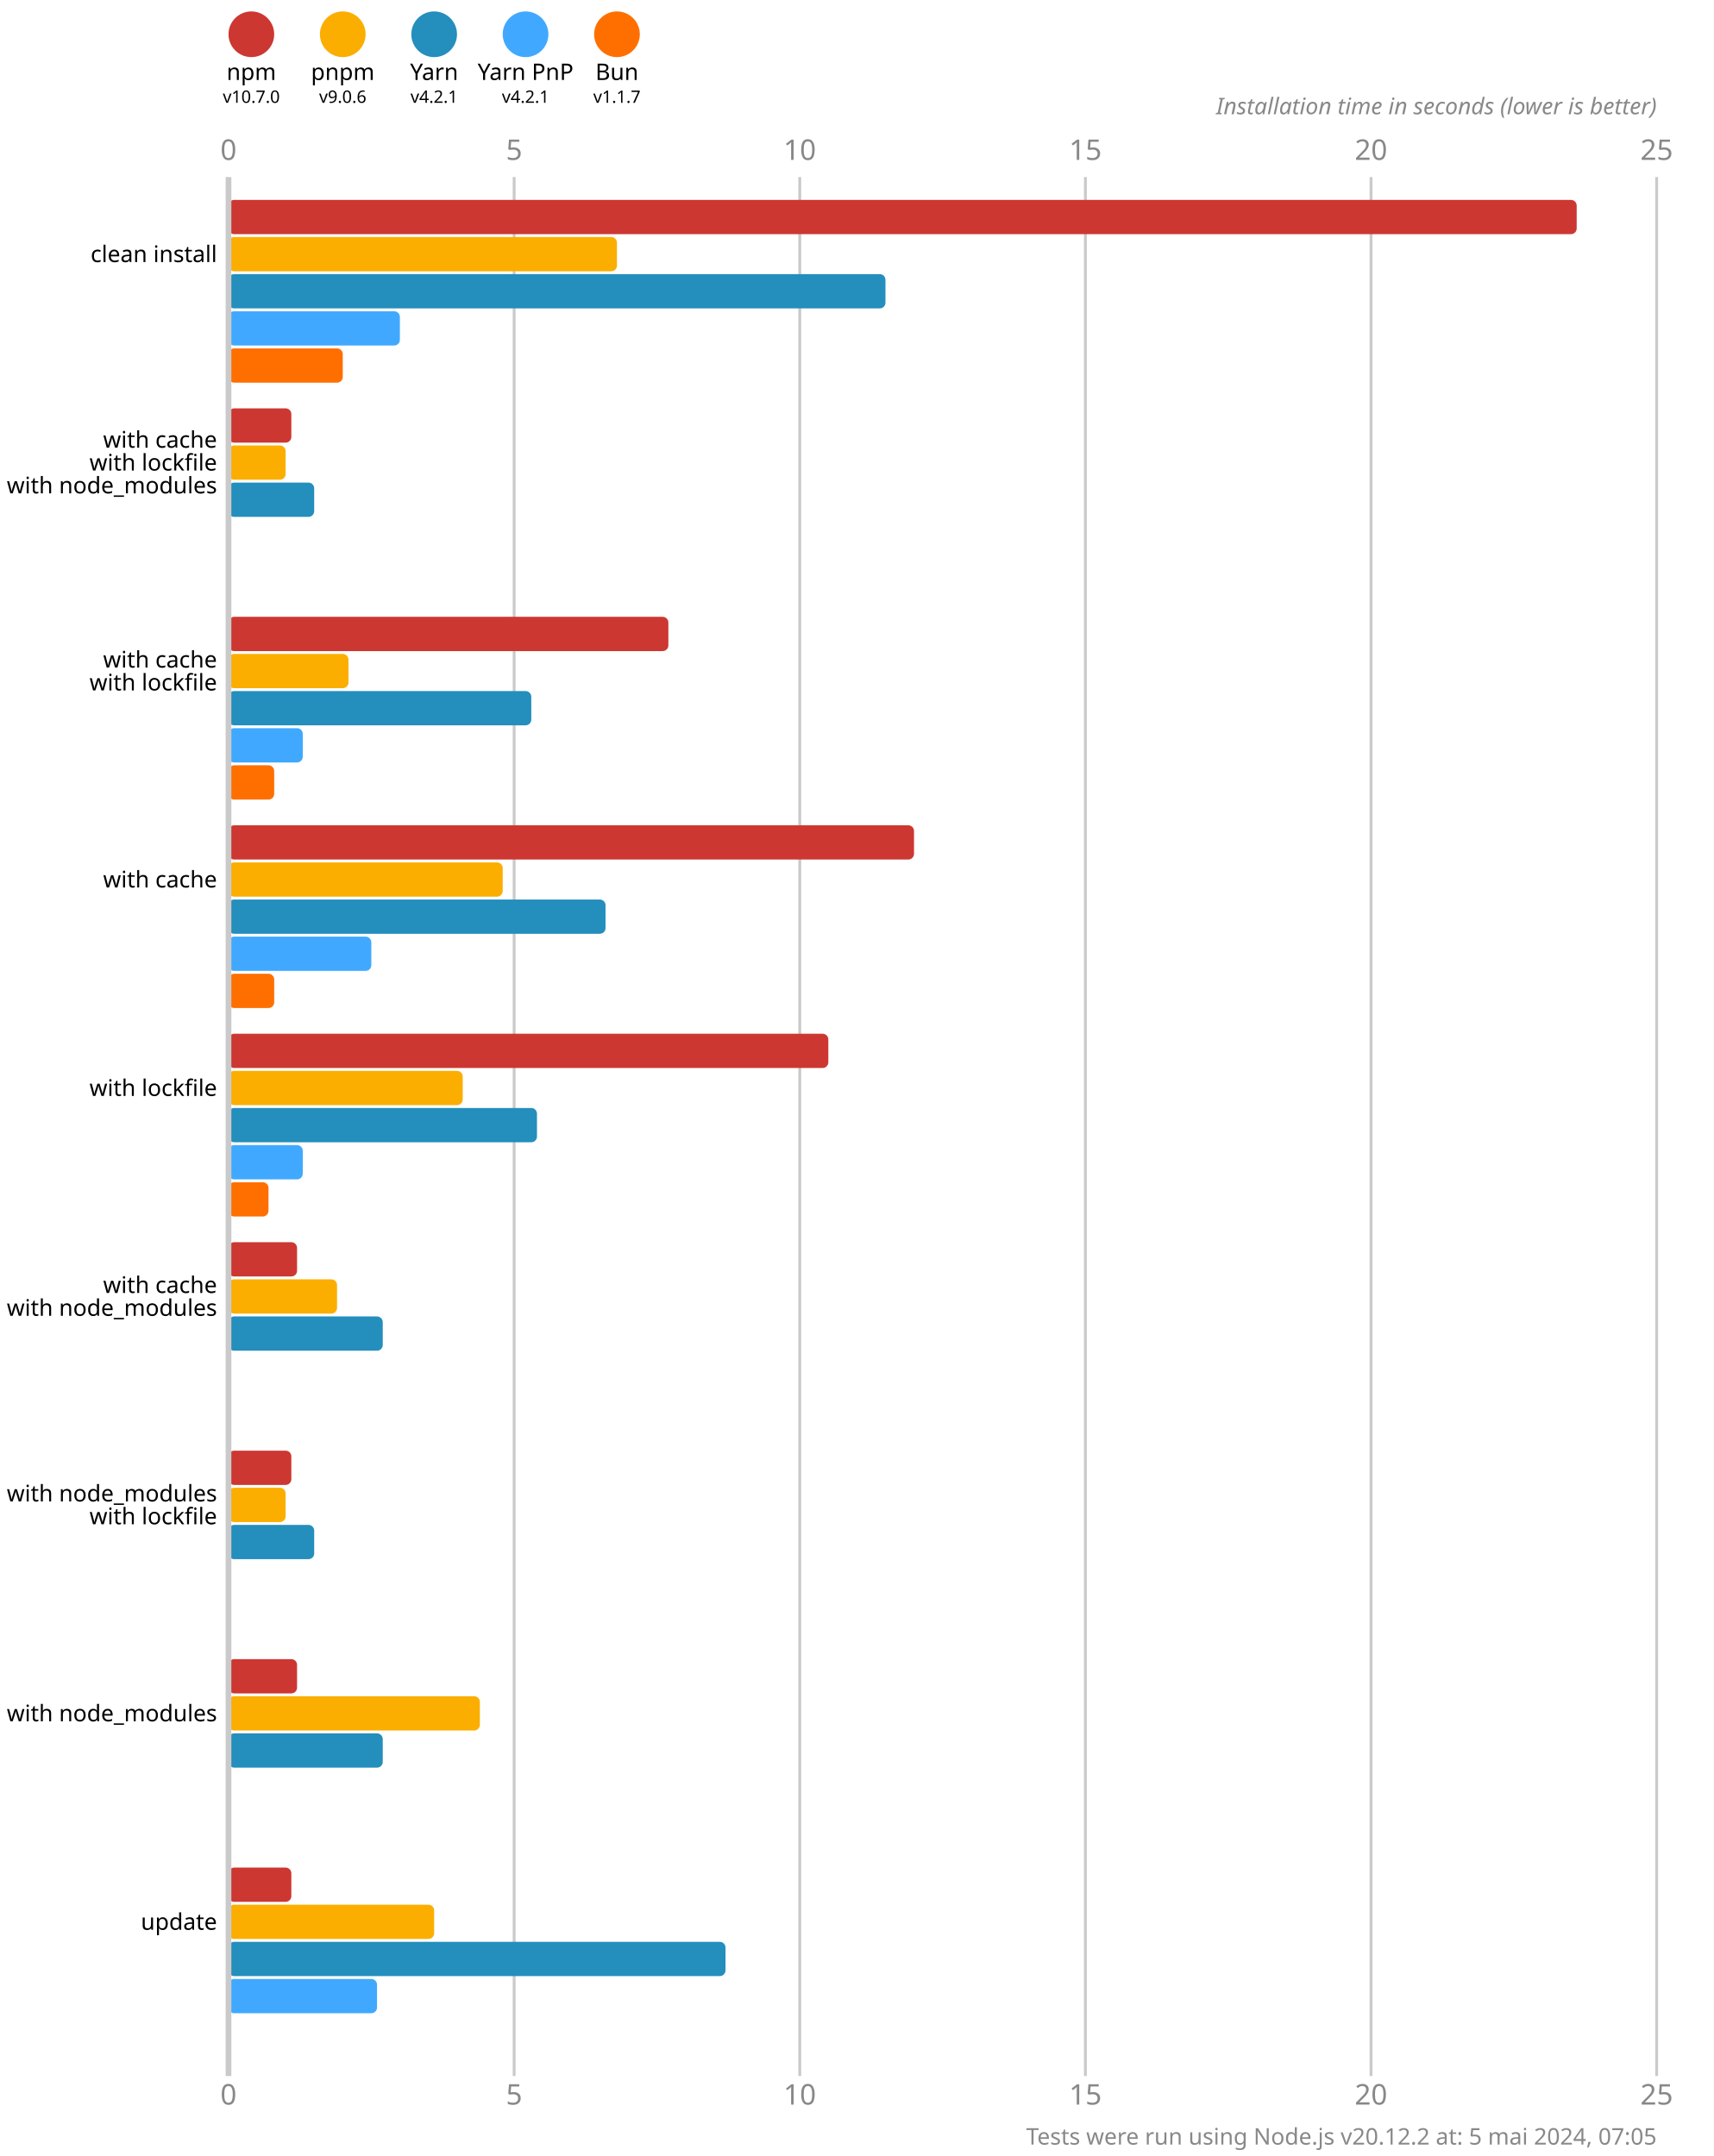
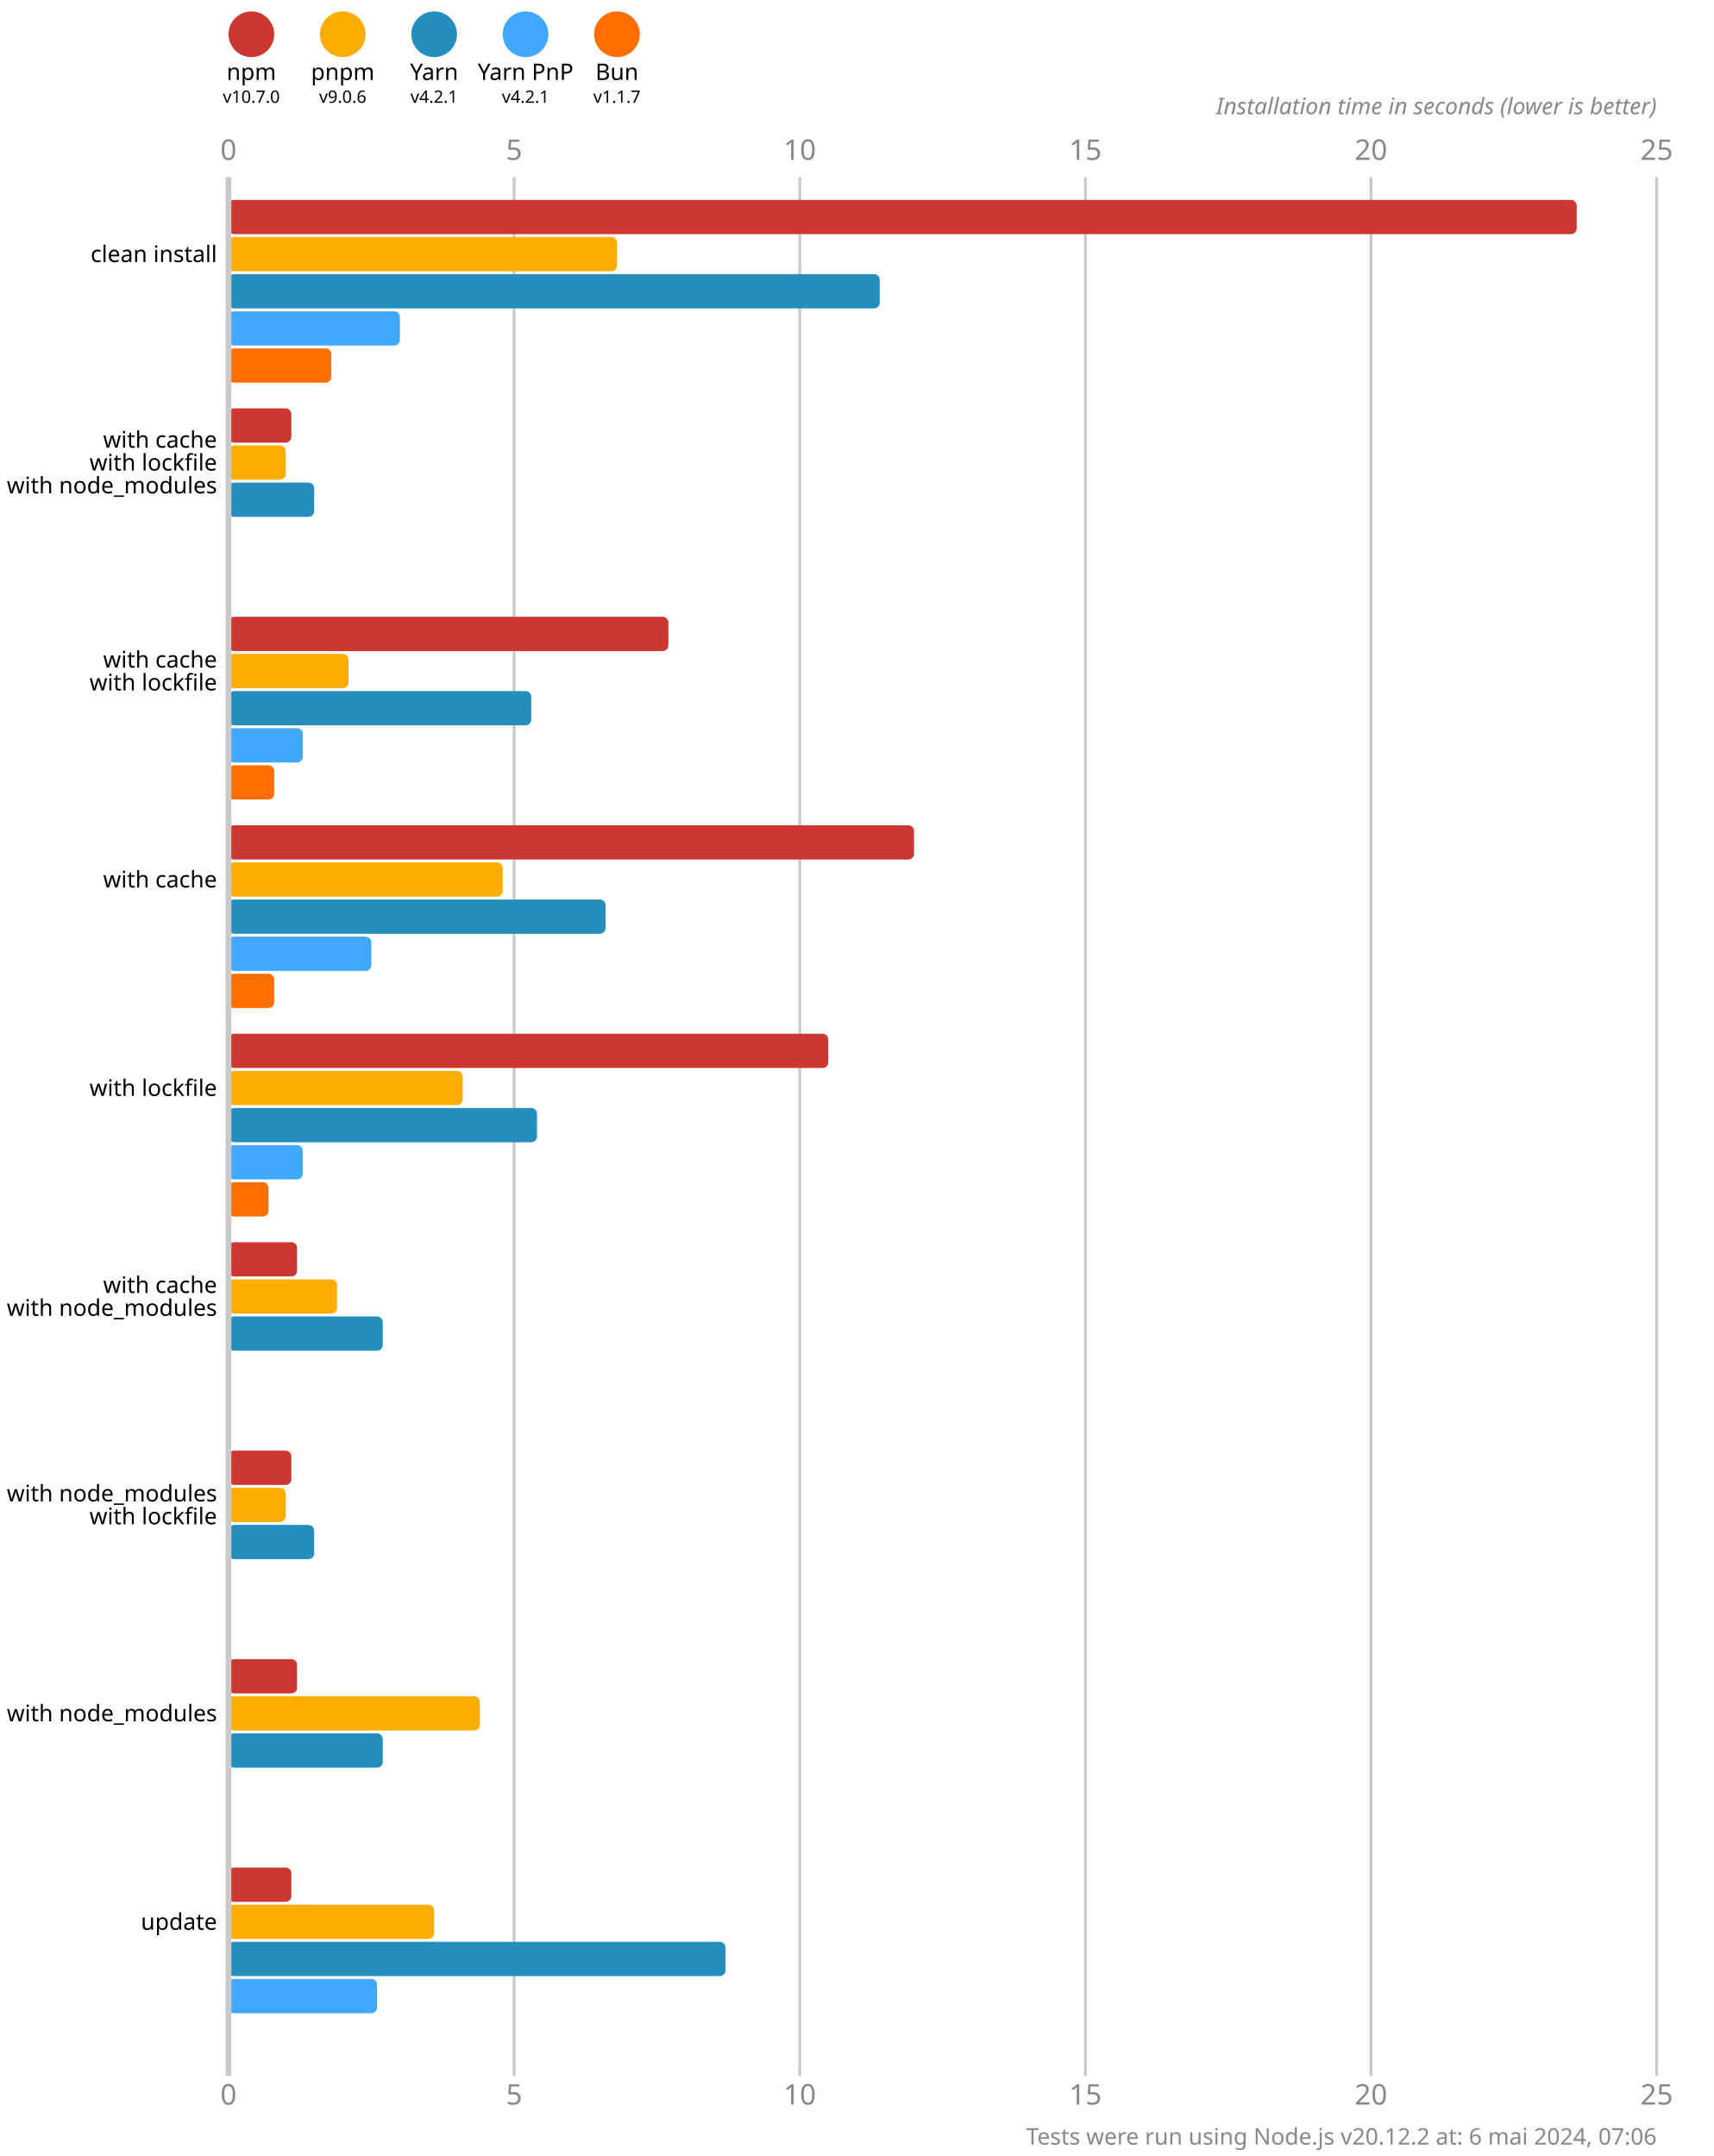
<svg xmlns="http://www.w3.org/2000/svg" version="1.1" viewBox="0 0 300 377.5">
  <style>
    .font { font-family: sans-serif; }
    .s3 { font-size: 3px; }
    .s4 { font-size: 4px; }
    .s5 { font-size: 5px; }
    .line { stroke: #cacaca; }
    .width { stroke-width: 0.5; }
    .text { fill: #888; }
  </style>
  <rect x="0" y="0" width="300" height="377.5" fill="#fff" />
  <circle cx="44" cy="6" r="4" fill="#cd3731" />
  <text x="44" y="14" class="font s4" text-anchor="middle">npm</text>
  <text x="44" y="18" class="font s3" text-anchor="middle">v10.7.0</text>
  <circle cx="60" cy="6" r="4" fill="#fbae00" />
  <text x="60" y="14" class="font s4" text-anchor="middle">pnpm</text>
  <text x="60" y="18" class="font s3" text-anchor="middle">v9.0.6</text>
  <circle cx="76" cy="6" r="4" fill="#248ebd" />
  <text x="76" y="14" class="font s4" text-anchor="middle">Yarn</text>
  <text x="76" y="18" class="font s3" text-anchor="middle">v4.2.1</text>
  <circle cx="92" cy="6" r="4" fill="#40a9ff" />
  <text x="92" y="14" class="font s4" text-anchor="middle">Yarn PnP</text>
  <text x="92" y="18" class="font s3" text-anchor="middle">v4.2.1</text>
  <circle cx="108" cy="6" r="4" fill="#ff6f00" />
  <text x="108" y="14" class="font s4" text-anchor="middle">Bun</text>
  <text x="108" y="18" class="font s3" text-anchor="middle">v1.1.7</text>
  <text x="40" y="28" class="font s5 text" text-anchor="middle">0</text>
  <text x="40" y="368.5" class="font s5 text" text-anchor="middle">0</text>
  <line x1="90" y1="31" x2="90" y2="363.5" class="line width" />
  <text x="90" y="28" class="font s5 text" text-anchor="middle">5</text>
  <text x="90" y="368.5" class="font s5 text" text-anchor="middle">5</text>
  <line x1="140" y1="31" x2="140" y2="363.5" class="line width" />
  <text x="140" y="28" class="font s5 text" text-anchor="middle">10</text>
  <text x="140" y="368.5" class="font s5 text" text-anchor="middle">10</text>
  <line x1="190" y1="31" x2="190" y2="363.5" class="line width" />
  <text x="190" y="28" class="font s5 text" text-anchor="middle">15</text>
  <text x="190" y="368.5" class="font s5 text" text-anchor="middle">15</text>
  <line x1="240" y1="31" x2="240" y2="363.5" class="line width" />
  <text x="240" y="28" class="font s5 text" text-anchor="middle">20</text>
  <text x="240" y="368.5" class="font s5 text" text-anchor="middle">20</text>
  <line x1="290" y1="31" x2="290" y2="363.5" class="line width" />
  <text x="290" y="28" class="font s5 text" text-anchor="middle">25</text>
  <text x="290" y="368.5" class="font s5 text" text-anchor="middle">25</text>
  <text x="290" y="20" class="font s4 text" font-style="italic" text-anchor="end">Installation time in seconds (lower is better)</text>
  <rect x="40" y="35" width="236" height="6" fill="#cd3731" rx="1" ry="1" />
  <rect x="40" y="41.5" width="68" height="6" fill="#fbae00" rx="1" ry="1" />
-   <rect x="40" y="48" width="115" height="6" fill="#248ebd" rx="1" ry="1" />
+   <rect x="40" y="48" width="114" height="6" fill="#248ebd" rx="1" ry="1" />
  <rect x="40" y="54.5" width="30" height="6" fill="#40a9ff" rx="1" ry="1" />
-   <rect x="40" y="61" width="20" height="6" fill="#ff6f00" rx="1" ry="1" />
+   <rect x="40" y="61" width="18" height="6" fill="#ff6f00" rx="1" ry="1" />
  <rect x="40" y="71.5" width="11" height="6" fill="#cd3731" rx="1" ry="1" />
  <rect x="40" y="78" width="10" height="6" fill="#fbae00" rx="1" ry="1" />
  <rect x="40" y="84.5" width="15" height="6" fill="#248ebd" rx="1" ry="1" />
  <rect x="40" y="91" width="0" height="6" fill="#40a9ff" rx="1" ry="1" />
  <rect x="40" y="97.5" width="0" height="6" fill="#ff6f00" rx="1" ry="1" />
  <rect x="40" y="108" width="77" height="6" fill="#cd3731" rx="1" ry="1" />
  <rect x="40" y="114.5" width="21" height="6" fill="#fbae00" rx="1" ry="1" />
  <rect x="40" y="121" width="53" height="6" fill="#248ebd" rx="1" ry="1" />
  <rect x="40" y="127.5" width="13" height="6" fill="#40a9ff" rx="1" ry="1" />
  <rect x="40" y="134" width="8" height="6" fill="#ff6f00" rx="1" ry="1" />
  <rect x="40" y="144.5" width="120" height="6" fill="#cd3731" rx="1" ry="1" />
  <rect x="40" y="151" width="48" height="6" fill="#fbae00" rx="1" ry="1" />
  <rect x="40" y="157.5" width="66" height="6" fill="#248ebd" rx="1" ry="1" />
  <rect x="40" y="164" width="25" height="6" fill="#40a9ff" rx="1" ry="1" />
  <rect x="40" y="170.5" width="8" height="6" fill="#ff6f00" rx="1" ry="1" />
  <rect x="40" y="181" width="105" height="6" fill="#cd3731" rx="1" ry="1" />
  <rect x="40" y="187.5" width="41" height="6" fill="#fbae00" rx="1" ry="1" />
  <rect x="40" y="194" width="54" height="6" fill="#248ebd" rx="1" ry="1" />
  <rect x="40" y="200.5" width="13" height="6" fill="#40a9ff" rx="1" ry="1" />
  <rect x="40" y="207" width="7" height="6" fill="#ff6f00" rx="1" ry="1" />
  <rect x="40" y="217.5" width="12" height="6" fill="#cd3731" rx="1" ry="1" />
  <rect x="40" y="224" width="19" height="6" fill="#fbae00" rx="1" ry="1" />
  <rect x="40" y="230.5" width="27" height="6" fill="#248ebd" rx="1" ry="1" />
  <rect x="40" y="237" width="0" height="6" fill="#40a9ff" rx="1" ry="1" />
  <rect x="40" y="243.5" width="0" height="6" fill="#ff6f00" rx="1" ry="1" />
  <rect x="40" y="254" width="11" height="6" fill="#cd3731" rx="1" ry="1" />
  <rect x="40" y="260.5" width="10" height="6" fill="#fbae00" rx="1" ry="1" />
  <rect x="40" y="267" width="15" height="6" fill="#248ebd" rx="1" ry="1" />
  <rect x="40" y="273.5" width="0" height="6" fill="#40a9ff" rx="1" ry="1" />
  <rect x="40" y="280" width="0" height="6" fill="#ff6f00" rx="1" ry="1" />
  <rect x="40" y="290.5" width="12" height="6" fill="#cd3731" rx="1" ry="1" />
  <rect x="40" y="297" width="44" height="6" fill="#fbae00" rx="1" ry="1" />
  <rect x="40" y="303.5" width="27" height="6" fill="#248ebd" rx="1" ry="1" />
  <rect x="40" y="310" width="0" height="6" fill="#40a9ff" rx="1" ry="1" />
  <rect x="40" y="316.5" width="0" height="6" fill="#ff6f00" rx="1" ry="1" />
  <rect x="40" y="327" width="11" height="6" fill="#cd3731" rx="1" ry="1" />
  <rect x="40" y="333.5" width="36" height="6" fill="#fbae00" rx="1" ry="1" />
  <rect x="40" y="340" width="87" height="6" fill="#248ebd" rx="1" ry="1" />
  <rect x="40" y="346.5" width="26" height="6" fill="#40a9ff" rx="1" ry="1" />
  <rect x="40" y="353" width="0" height="6" fill="#ff6f00" rx="1" ry="1" />
  <line x1="40" y1="31" x2="40" y2="363.5" class="line" />
  <text x="38" y="44.5" class="font s4" dominant-baseline="middle" text-anchor="end">clean install</text>
  <text x="38" y="77" class="font s4" dominant-baseline="middle" text-anchor="end">with cache</text>
  <text x="38" y="81" class="font s4" dominant-baseline="middle" text-anchor="end">with lockfile</text>
  <text x="38" y="85" class="font s4" dominant-baseline="middle" text-anchor="end">with node_modules</text>
  <text x="38" y="115.5" class="font s4" dominant-baseline="middle" text-anchor="end">with cache</text>
  <text x="38" y="119.5" class="font s4" dominant-baseline="middle" text-anchor="end">with lockfile</text>
  <text x="38" y="154" class="font s4" dominant-baseline="middle" text-anchor="end">with cache</text>
  <text x="38" y="190.5" class="font s4" dominant-baseline="middle" text-anchor="end">with lockfile</text>
  <text x="38" y="225" class="font s4" dominant-baseline="middle" text-anchor="end">with cache</text>
  <text x="38" y="229" class="font s4" dominant-baseline="middle" text-anchor="end">with node_modules</text>
  <text x="38" y="261.5" class="font s4" dominant-baseline="middle" text-anchor="end">with node_modules</text>
  <text x="38" y="265.5" class="font s4" dominant-baseline="middle" text-anchor="end">with lockfile</text>
  <text x="38" y="300" class="font s4" dominant-baseline="middle" text-anchor="end">with node_modules</text>
  <text x="38" y="336.5" class="font s4" dominant-baseline="middle" text-anchor="end">update</text>
-   <text x="290" y="375.5" class="font s4 text" text-anchor="end">Tests were run using Node.js v20.12.2 at: 5 mai 2024, 07:05</text>
+   <text x="290" y="375.5" class="font s4 text" text-anchor="end">Tests were run using Node.js v20.12.2 at: 6 mai 2024, 07:06</text>
</svg>
